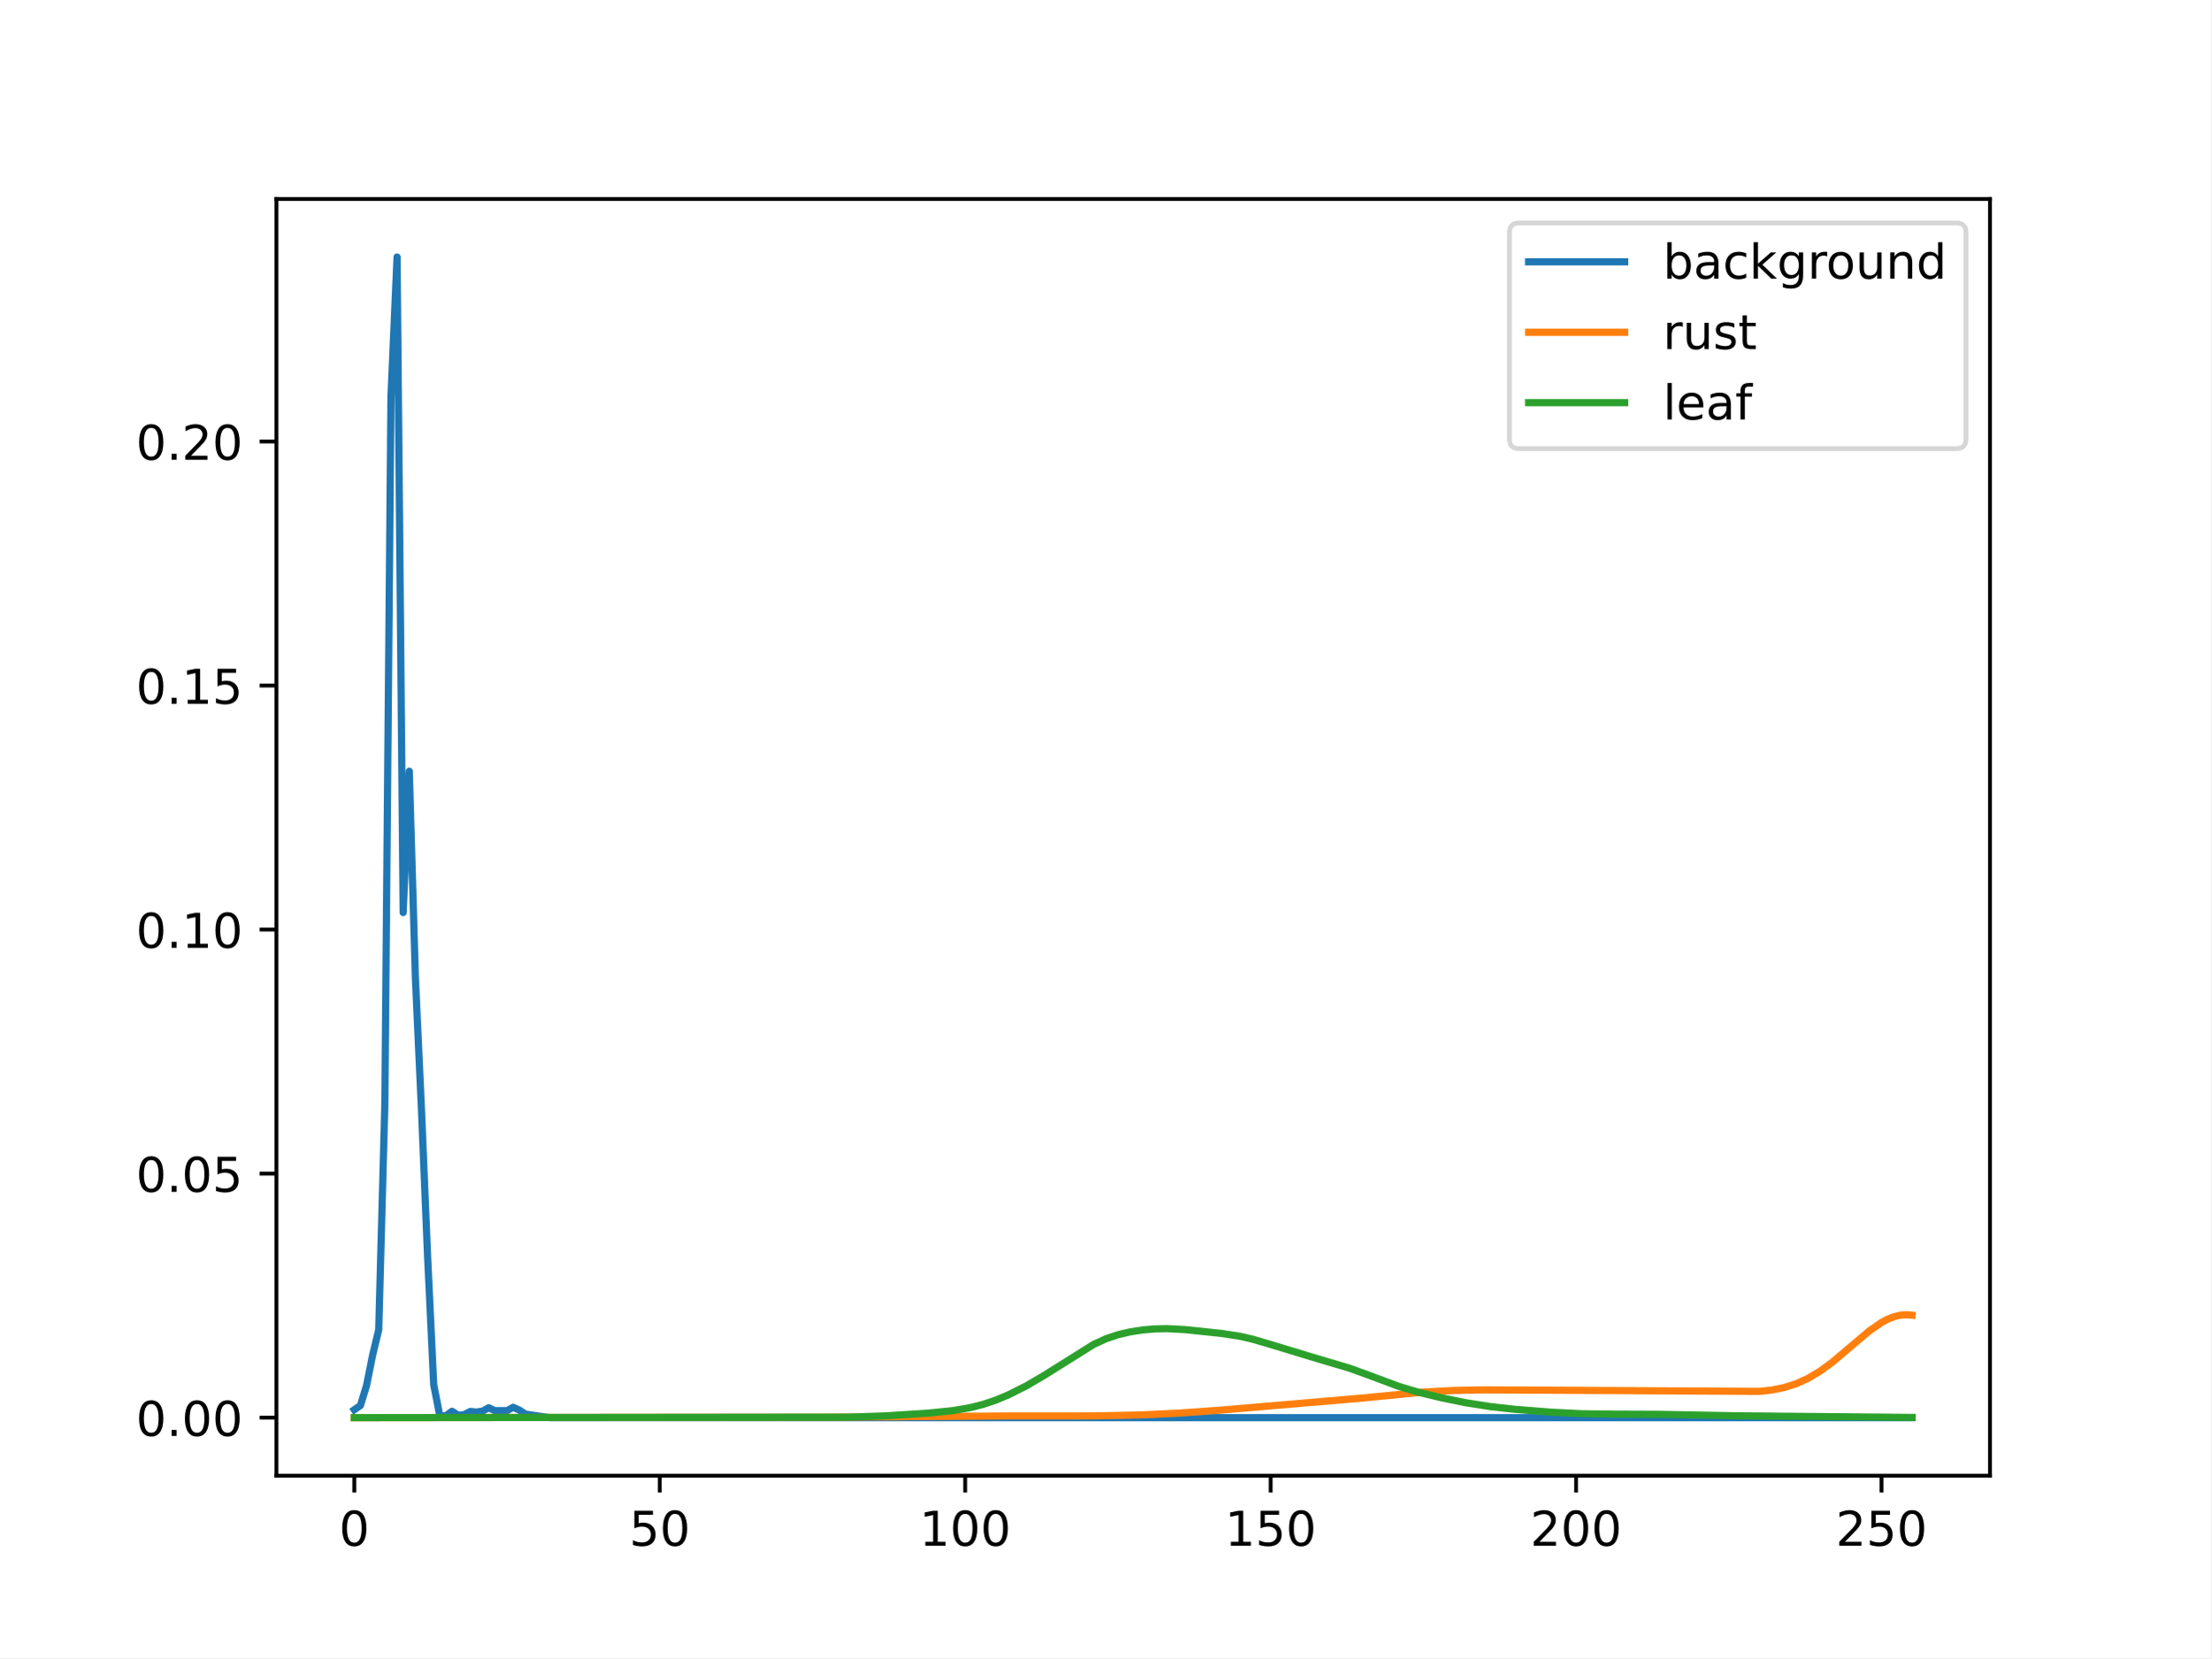
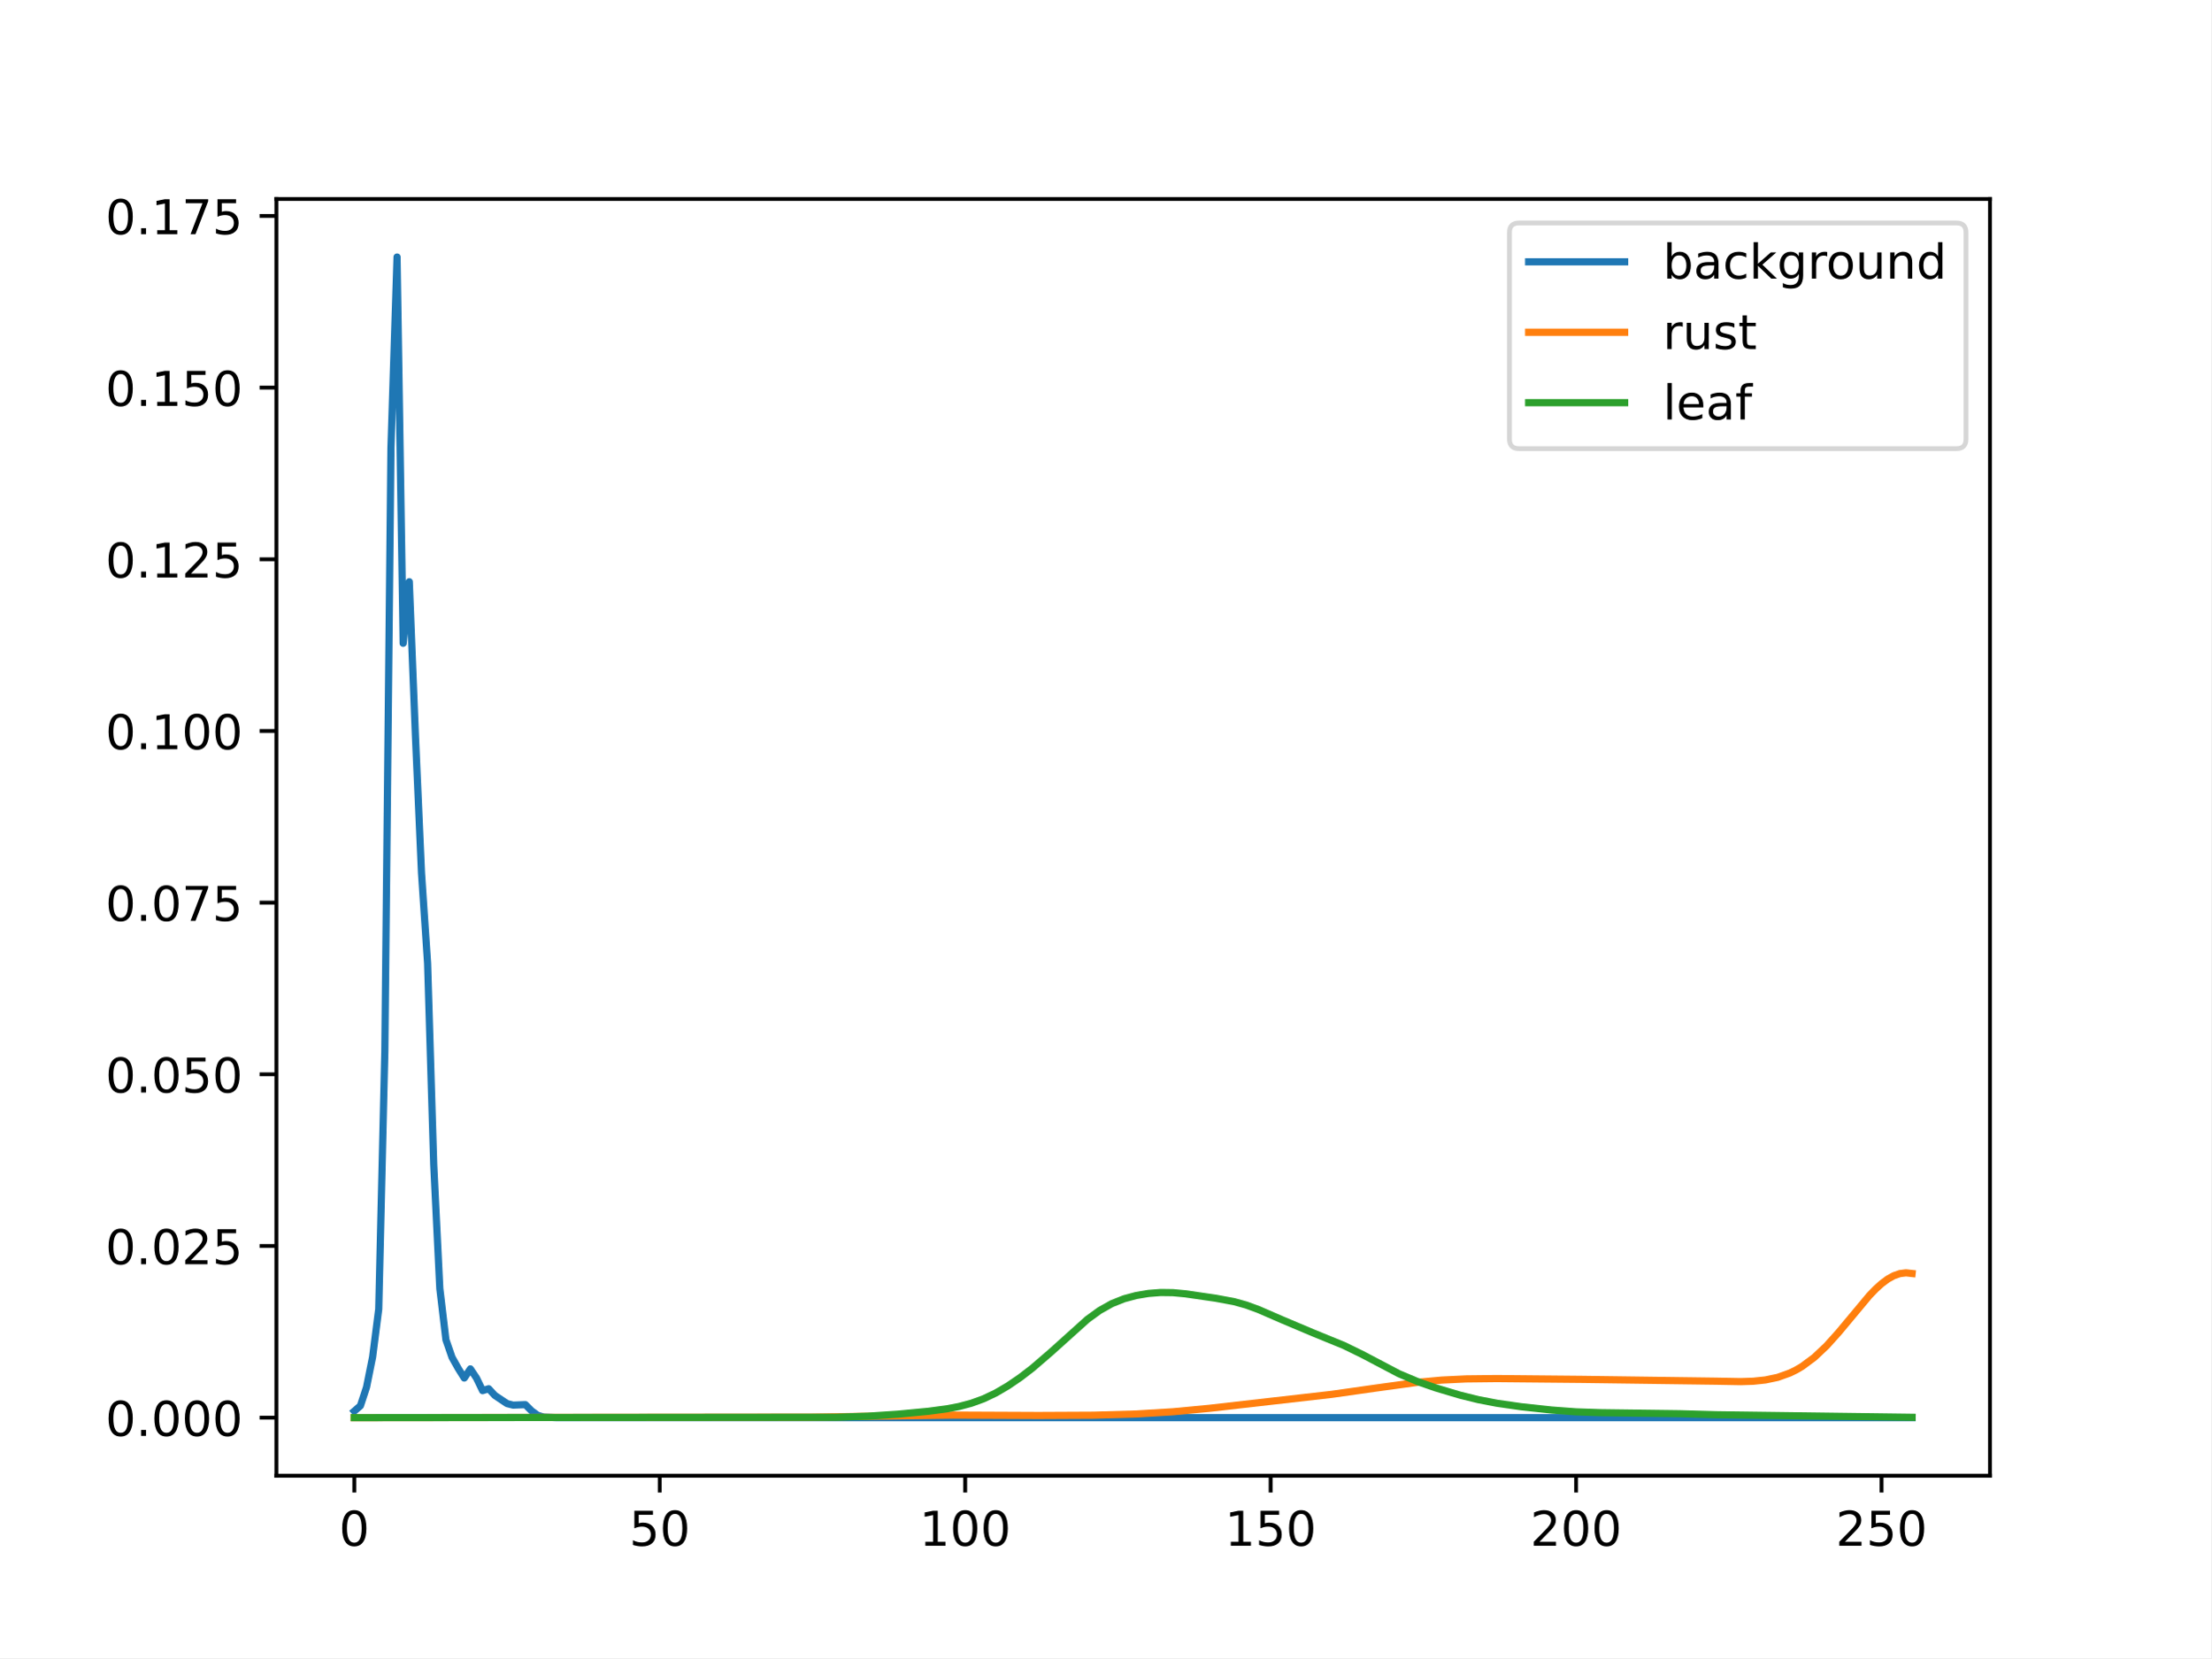
<svg xmlns="http://www.w3.org/2000/svg" xmlns:xlink="http://www.w3.org/1999/xlink" width="460.8pt" height="345.6pt" viewBox="0 0 460.8 345.6" version="1.1">
  <defs>
    <style type="text/css">*{stroke-linejoin: round; stroke-linecap: butt}</style>
  </defs>
  <g id="figure_1">
    <g id="patch_1">
      <path d="M 0 345.6  L 460.8 345.6  L 460.8 0  L 0 0  z " style="fill: #ffffff" />
    </g>
    <g id="axes_1">
      <g id="patch_2">
        <path d="M 57.6 307.584  L 414.72 307.584  L 414.72 41.472  L 57.6 41.472  z " style="fill: #ffffff" />
      </g>
      <g id="matplotlib.axis_1">
        <g id="xtick_1">
          <g id="line2d_1">
            <defs>
-               <path id="mfa793c5c9b" d="M 0 0  L 0 3.5  " style="stroke: #000000; stroke-width: 0.8" />
-             </defs>
-             <g>
-               <use xlink:href="#mfa793c5c9b" x="73.833" y="307.584" style="stroke: #000000; stroke-width: 0.8" />
+               <path id="md532ee6695" d="M 0 0  L 0 3.5  " style="stroke: #000000; stroke-width: 0.8" />
+             </defs>
+             <g>
+               <use xlink:href="#md532ee6695" x="73.833" y="307.584" style="stroke: #000000; stroke-width: 0.8" />
            </g>
          </g>
          <g id="text_1">
            <g transform="translate(70.65148 322.1824) scale(0.1 -0.1)">
              <defs>
                <path id="DejaVuSans-30" d="M 2034 4250  Q 1547 4250 1301 3770  Q 1056 3291 1056 2328  Q 1056 1369 1301 889  Q 1547 409 2034 409  Q 2525 409 2770 889  Q 3016 1369 3016 2328  Q 3016 3291 2770 3770  Q 2525 4250 2034 4250  z M 2034 4750  Q 2819 4750 3233 4129  Q 3647 3509 3647 2328  Q 3647 1150 3233 529  Q 2819 -91 2034 -91  Q 1250 -91 836 529  Q 422 1150 422 2328  Q 422 3509 836 4129  Q 1250 4750 2034 4750  z " transform="scale(0.015625)" />
              </defs>
              <use xlink:href="#DejaVuSans-30" />
            </g>
          </g>
        </g>
        <g id="xtick_2">
          <g id="line2d_2">
            <g>
-               <use xlink:href="#mfa793c5c9b" x="137.49" y="307.584" style="stroke: #000000; stroke-width: 0.8" />
+               <use xlink:href="#md532ee6695" x="137.49" y="307.584" style="stroke: #000000; stroke-width: 0.8" />
            </g>
          </g>
          <g id="text_2">
            <g transform="translate(131.128 322.1824) scale(0.1 -0.1)">
              <defs>
                <path id="DejaVuSans-35" d="M 691 4666  L 3169 4666  L 3169 4134  L 1269 4134  L 1269 2991  Q 1406 3038 1543 3061  Q 1681 3084 1819 3084  Q 2600 3084 3056 2656  Q 3513 2228 3513 1497  Q 3513 744 3044 326  Q 2575 -91 1722 -91  Q 1428 -91 1123 -41  Q 819 9 494 109  L 494 744  Q 775 591 1075 516  Q 1375 441 1709 441  Q 2250 441 2565 725  Q 2881 1009 2881 1497  Q 2881 1984 2565 2268  Q 2250 2553 1709 2553  Q 1456 2553 1204 2497  Q 953 2441 691 2322  L 691 4666  z " transform="scale(0.015625)" />
              </defs>
              <use xlink:href="#DejaVuSans-35" />
              <use xlink:href="#DejaVuSans-30" x="63.623" />
            </g>
          </g>
        </g>
        <g id="xtick_3">
          <g id="line2d_3">
            <g>
-               <use xlink:href="#mfa793c5c9b" x="201.148" y="307.584" style="stroke: #000000; stroke-width: 0.8" />
+               <use xlink:href="#md532ee6695" x="201.148" y="307.584" style="stroke: #000000; stroke-width: 0.8" />
            </g>
          </g>
          <g id="text_3">
            <g transform="translate(191.6045 322.1824) scale(0.1 -0.1)">
              <defs>
                <path id="DejaVuSans-31" d="M 794 531  L 1825 531  L 1825 4091  L 703 3866  L 703 4441  L 1819 4666  L 2450 4666  L 2450 531  L 3481 531  L 3481 0  L 794 0  L 794 531  z " transform="scale(0.015625)" />
              </defs>
              <use xlink:href="#DejaVuSans-31" />
              <use xlink:href="#DejaVuSans-30" x="63.623" />
              <use xlink:href="#DejaVuSans-30" x="127.246" />
            </g>
          </g>
        </g>
        <g id="xtick_4">
          <g id="line2d_4">
            <g>
-               <use xlink:href="#mfa793c5c9b" x="264.806" y="307.584" style="stroke: #000000; stroke-width: 0.8" />
+               <use xlink:href="#md532ee6695" x="264.806" y="307.584" style="stroke: #000000; stroke-width: 0.8" />
            </g>
          </g>
          <g id="text_4">
            <g transform="translate(255.2622 322.1824) scale(0.1 -0.1)">
              <use xlink:href="#DejaVuSans-31" />
              <use xlink:href="#DejaVuSans-35" x="63.623" />
              <use xlink:href="#DejaVuSans-30" x="127.246" />
            </g>
          </g>
        </g>
        <g id="xtick_5">
          <g id="line2d_5">
            <g>
-               <use xlink:href="#mfa793c5c9b" x="328.464" y="307.584" style="stroke: #000000; stroke-width: 0.8" />
+               <use xlink:href="#md532ee6695" x="328.464" y="307.584" style="stroke: #000000; stroke-width: 0.8" />
            </g>
          </g>
          <g id="text_5">
            <g transform="translate(318.92 322.1824) scale(0.1 -0.1)">
              <defs>
                <path id="DejaVuSans-32" d="M 1228 531  L 3431 531  L 3431 0  L 469 0  L 469 531  Q 828 903 1448 1529  Q 2069 2156 2228 2338  Q 2531 2678 2651 2914  Q 2772 3150 2772 3378  Q 2772 3750 2511 3984  Q 2250 4219 1831 4219  Q 1534 4219 1204 4116  Q 875 4013 500 3803  L 500 4441  Q 881 4594 1212 4672  Q 1544 4750 1819 4750  Q 2544 4750 2975 4387  Q 3406 4025 3406 3419  Q 3406 3131 3298 2873  Q 3191 2616 2906 2266  Q 2828 2175 2409 1742  Q 1991 1309 1228 531  z " transform="scale(0.015625)" />
              </defs>
              <use xlink:href="#DejaVuSans-32" />
              <use xlink:href="#DejaVuSans-30" x="63.623" />
              <use xlink:href="#DejaVuSans-30" x="127.246" />
            </g>
          </g>
        </g>
        <g id="xtick_6">
          <g id="line2d_6">
            <g>
-               <use xlink:href="#mfa793c5c9b" x="392.121" y="307.584" style="stroke: #000000; stroke-width: 0.8" />
+               <use xlink:href="#md532ee6695" x="392.121" y="307.584" style="stroke: #000000; stroke-width: 0.8" />
            </g>
          </g>
          <g id="text_6">
            <g transform="translate(382.5777 322.1824) scale(0.1 -0.1)">
              <use xlink:href="#DejaVuSans-32" />
              <use xlink:href="#DejaVuSans-35" x="63.623" />
              <use xlink:href="#DejaVuSans-30" x="127.246" />
            </g>
          </g>
        </g>
      </g>
      <g id="matplotlib.axis_2">
        <g id="ytick_1">
          <g id="line2d_7">
            <defs>
-               <path id="m545ac12efa" d="M 0 0  L -3.5 0  " style="stroke: #000000; stroke-width: 0.8" />
-             </defs>
-             <g>
-               <use xlink:href="#m545ac12efa" x="57.6" y="295.488" style="stroke: #000000; stroke-width: 0.8" />
+               <path id="mcfdd4c742c" d="M 0 0  L -3.5 0  " style="stroke: #000000; stroke-width: 0.8" />
+             </defs>
+             <g>
+               <use xlink:href="#mcfdd4c742c" x="57.6" y="295.488" style="stroke: #000000; stroke-width: 0.8" />
            </g>
          </g>
          <g id="text_7">
-             <g transform="translate(28.33438 299.2872) scale(0.1 -0.1)">
+             <g transform="translate(21.97188 299.2872) scale(0.1 -0.1)">
              <defs>
                <path id="DejaVuSans-2e" d="M 684 794  L 1344 794  L 1344 0  L 684 0  L 684 794  z " transform="scale(0.015625)" />
              </defs>
              <use xlink:href="#DejaVuSans-30" />
              <use xlink:href="#DejaVuSans-2e" x="63.623" />
              <use xlink:href="#DejaVuSans-30" x="95.41" />
              <use xlink:href="#DejaVuSans-30" x="159.033" />
+               <use xlink:href="#DejaVuSans-30" x="222.656" />
            </g>
          </g>
        </g>
        <g id="ytick_2">
          <g id="line2d_8">
            <g>
-               <use xlink:href="#m545ac12efa" x="57.6" y="244.621" style="stroke: #000000; stroke-width: 0.8" />
+               <use xlink:href="#mcfdd4c742c" x="57.6" y="259.705" style="stroke: #000000; stroke-width: 0.8" />
            </g>
          </g>
          <g id="text_8">
-             <g transform="translate(28.33438 248.4201) scale(0.1 -0.1)">
+             <g transform="translate(21.97188 263.5044) scale(0.1 -0.1)">
+               <use xlink:href="#DejaVuSans-30" />
+               <use xlink:href="#DejaVuSans-2e" x="63.623" />
+               <use xlink:href="#DejaVuSans-30" x="95.41" />
+               <use xlink:href="#DejaVuSans-32" x="159.033" />
+               <use xlink:href="#DejaVuSans-35" x="222.656" />
+             </g>
+           </g>
+         </g>
+         <g id="ytick_3">
+           <g id="line2d_9">
+             <g>
+               <use xlink:href="#mcfdd4c742c" x="57.6" y="223.922" style="stroke: #000000; stroke-width: 0.8" />
+             </g>
+           </g>
+           <g id="text_9">
+             <g transform="translate(21.97188 227.7216) scale(0.1 -0.1)">
              <use xlink:href="#DejaVuSans-30" />
              <use xlink:href="#DejaVuSans-2e" x="63.623" />
              <use xlink:href="#DejaVuSans-30" x="95.41" />
              <use xlink:href="#DejaVuSans-35" x="159.033" />
-             </g>
-           </g>
-         </g>
-         <g id="ytick_3">
-           <g id="line2d_9">
-             <g>
-               <use xlink:href="#m545ac12efa" x="57.6" y="193.754" style="stroke: #000000; stroke-width: 0.8" />
-             </g>
-           </g>
-           <g id="text_9">
-             <g transform="translate(28.33438 197.553) scale(0.1 -0.1)">
+               <use xlink:href="#DejaVuSans-30" x="222.656" />
+             </g>
+           </g>
+         </g>
+         <g id="ytick_4">
+           <g id="line2d_10">
+             <g>
+               <use xlink:href="#mcfdd4c742c" x="57.6" y="188.14" style="stroke: #000000; stroke-width: 0.8" />
+             </g>
+           </g>
+           <g id="text_10">
+             <g transform="translate(21.97188 191.9388) scale(0.1 -0.1)">
+               <defs>
+                 <path id="DejaVuSans-37" d="M 525 4666  L 3525 4666  L 3525 4397  L 1831 0  L 1172 0  L 2766 4134  L 525 4134  L 525 4666  z " transform="scale(0.015625)" />
+               </defs>
+               <use xlink:href="#DejaVuSans-30" />
+               <use xlink:href="#DejaVuSans-2e" x="63.623" />
+               <use xlink:href="#DejaVuSans-30" x="95.41" />
+               <use xlink:href="#DejaVuSans-37" x="159.033" />
+               <use xlink:href="#DejaVuSans-35" x="222.656" />
+             </g>
+           </g>
+         </g>
+         <g id="ytick_5">
+           <g id="line2d_11">
+             <g>
+               <use xlink:href="#mcfdd4c742c" x="57.6" y="152.357" style="stroke: #000000; stroke-width: 0.8" />
+             </g>
+           </g>
+           <g id="text_11">
+             <g transform="translate(21.97188 156.156) scale(0.1 -0.1)">
              <use xlink:href="#DejaVuSans-30" />
              <use xlink:href="#DejaVuSans-2e" x="63.623" />
              <use xlink:href="#DejaVuSans-31" x="95.41" />
              <use xlink:href="#DejaVuSans-30" x="159.033" />
-             </g>
-           </g>
-         </g>
-         <g id="ytick_4">
-           <g id="line2d_10">
-             <g>
-               <use xlink:href="#m545ac12efa" x="57.6" y="142.887" style="stroke: #000000; stroke-width: 0.8" />
-             </g>
-           </g>
-           <g id="text_10">
-             <g transform="translate(28.33438 146.6859) scale(0.1 -0.1)">
+               <use xlink:href="#DejaVuSans-30" x="222.656" />
+             </g>
+           </g>
+         </g>
+         <g id="ytick_6">
+           <g id="line2d_12">
+             <g>
+               <use xlink:href="#mcfdd4c742c" x="57.6" y="116.574" style="stroke: #000000; stroke-width: 0.8" />
+             </g>
+           </g>
+           <g id="text_12">
+             <g transform="translate(21.97188 120.3732) scale(0.1 -0.1)">
+               <use xlink:href="#DejaVuSans-30" />
+               <use xlink:href="#DejaVuSans-2e" x="63.623" />
+               <use xlink:href="#DejaVuSans-31" x="95.41" />
+               <use xlink:href="#DejaVuSans-32" x="159.033" />
+               <use xlink:href="#DejaVuSans-35" x="222.656" />
+             </g>
+           </g>
+         </g>
+         <g id="ytick_7">
+           <g id="line2d_13">
+             <g>
+               <use xlink:href="#mcfdd4c742c" x="57.6" y="80.791" style="stroke: #000000; stroke-width: 0.8" />
+             </g>
+           </g>
+           <g id="text_13">
+             <g transform="translate(21.97188 84.59038) scale(0.1 -0.1)">
              <use xlink:href="#DejaVuSans-30" />
              <use xlink:href="#DejaVuSans-2e" x="63.623" />
              <use xlink:href="#DejaVuSans-31" x="95.41" />
              <use xlink:href="#DejaVuSans-35" x="159.033" />
-             </g>
-           </g>
-         </g>
-         <g id="ytick_5">
-           <g id="line2d_11">
-             <g>
-               <use xlink:href="#m545ac12efa" x="57.6" y="92.02" style="stroke: #000000; stroke-width: 0.8" />
-             </g>
-           </g>
-           <g id="text_11">
-             <g transform="translate(28.33438 95.81883) scale(0.1 -0.1)">
-               <use xlink:href="#DejaVuSans-30" />
-               <use xlink:href="#DejaVuSans-2e" x="63.623" />
-               <use xlink:href="#DejaVuSans-32" x="95.41" />
-               <use xlink:href="#DejaVuSans-30" x="159.033" />
-             </g>
-           </g>
-         </g>
-       </g>
-       <g id="line2d_12">
-         <path d="M 73.833 293.836  L 75.106 292.954  L 76.379 288.808  L 77.652 282.453  L 78.925 277.138  L 80.199 230.058  L 81.472 82.673  L 82.745 53.568  L 84.018 190.203  L 85.291 160.742  L 86.564 203.798  L 87.837 231.464  L 89.111 261.974  L 90.384 288.617  L 91.657 295.132  L 92.93 295.091  L 94.203 294.154  L 95.476 294.991  L 96.75 294.847  L 98.023 294.191  L 99.296 294.318  L 100.569 294.125  L 101.842 293.42  L 103.115 294.029  L 105.662 294.027  L 106.935 293.325  L 108.208 293.895  L 109.481 294.749  L 114.574 295.486  L 171.866 295.488  L 398.487 295.488  L 398.487 295.488  " clip-path="url(#pf3386e03cd)" style="fill: none; stroke: #1f77b4; stroke-width: 1.5; stroke-linecap: square" />
-       </g>
-       <g id="line2d_13">
-         <path d="M 73.833 295.488  L 173.139 295.387  L 210.06 295.139  L 227.884 295.125  L 238.07 294.904  L 245.709 294.543  L 254.621 293.899  L 283.903 291.403  L 296.635 290.158  L 303.001 289.817  L 309.366 289.7  L 322.098 289.759  L 366.658 290.015  L 369.205 289.737  L 371.751 289.23  L 374.297 288.425  L 376.844 287.27  L 379.39 285.742  L 381.936 283.869  L 385.756 280.628  L 389.575 277.402  L 392.121 275.641  L 393.395 274.965  L 394.668 274.46  L 395.941 274.145  L 397.214 274.033  L 398.487 274.134  L 398.487 274.134  " clip-path="url(#pf3386e03cd)" style="fill: none; stroke: #ff7f0e; stroke-width: 1.5; stroke-linecap: square" />
-       </g>
-       <g id="line2d_14">
-         <path d="M 73.833 295.488  L 176.958 295.381  L 184.597 295.11  L 193.509 294.542  L 198.602 294.02  L 202.421 293.352  L 204.968 292.694  L 207.514 291.834  L 210.06 290.777  L 213.88 288.864  L 217.699 286.621  L 227.884 280.236  L 230.431 279.067  L 232.977 278.202  L 235.523 277.607  L 238.07 277.217  L 240.616 276.993  L 243.162 276.934  L 246.982 277.136  L 254.621 277.939  L 258.44 278.528  L 260.987 279.115  L 264.806 280.233  L 273.718 282.947  L 281.357 285.213  L 285.176 286.606  L 291.542 288.978  L 295.362 290.124  L 300.454 291.359  L 305.547 292.39  L 310.64 293.186  L 315.732 293.751  L 323.371 294.359  L 329.737 294.672  L 336.103 294.758  L 346.288 294.8  L 361.566 295.094  L 398.487 295.437  L 398.487 295.437  " clip-path="url(#pf3386e03cd)" style="fill: none; stroke: #2ca02c; stroke-width: 1.5; stroke-linecap: square" />
+               <use xlink:href="#DejaVuSans-30" x="222.656" />
+             </g>
+           </g>
+         </g>
+         <g id="ytick_8">
+           <g id="line2d_14">
+             <g>
+               <use xlink:href="#mcfdd4c742c" x="57.6" y="45.008" style="stroke: #000000; stroke-width: 0.8" />
+             </g>
+           </g>
+           <g id="text_14">
+             <g transform="translate(21.97188 48.80757) scale(0.1 -0.1)">
+               <use xlink:href="#DejaVuSans-30" />
+               <use xlink:href="#DejaVuSans-2e" x="63.623" />
+               <use xlink:href="#DejaVuSans-31" x="95.41" />
+               <use xlink:href="#DejaVuSans-37" x="159.033" />
+               <use xlink:href="#DejaVuSans-35" x="222.656" />
+             </g>
+           </g>
+         </g>
+       </g>
+       <g id="line2d_15">
+         <path d="M 73.833 294.123  L 75.106 293.008  L 76.379 289.149  L 77.652 282.811  L 78.925 272.863  L 80.199 219.112  L 81.472 93.358  L 82.745 53.568  L 84.018 134.082  L 85.291 121.246  L 86.564 153.102  L 87.837 181.912  L 89.111 200.811  L 90.384 242.689  L 91.657 268.572  L 92.93 279.252  L 94.203 282.919  L 95.476 285.19  L 96.75 287.226  L 98.023 285.32  L 99.296 287.225  L 100.569 289.855  L 101.842 289.46  L 103.115 290.843  L 105.662 292.551  L 106.935 292.874  L 109.481 292.771  L 110.754 294.048  L 112.027 294.982  L 113.301 295.371  L 115.847 295.488  L 398.487 295.488  L 398.487 295.488  " clip-path="url(#p7f6b0e007b)" style="fill: none; stroke: #1f77b4; stroke-width: 1.5; stroke-linecap: square" />
+       </g>
+       <g id="line2d_16">
+         <path d="M 73.833 295.488  L 169.319 295.386  L 183.324 295.164  L 198.602 294.954  L 216.426 295.034  L 227.884 294.978  L 236.797 294.725  L 244.436 294.262  L 252.074 293.537  L 277.538 290.628  L 286.45 289.359  L 295.362 288.128  L 300.454 287.659  L 305.547 287.412  L 311.913 287.339  L 329.737 287.509  L 357.746 287.885  L 362.839 287.978  L 365.385 287.894  L 367.932 287.627  L 370.478 287.087  L 373.024 286.175  L 374.297 285.551  L 375.57 284.804  L 378.117 282.916  L 380.663 280.513  L 383.209 277.677  L 389.575 270.043  L 390.848 268.721  L 392.121 267.565  L 393.395 266.614  L 394.668 265.903  L 395.941 265.46  L 397.214 265.303  L 398.487 265.444  L 398.487 265.444  " clip-path="url(#p7f6b0e007b)" style="fill: none; stroke: #ff7f0e; stroke-width: 1.5; stroke-linecap: square" />
+       </g>
+       <g id="line2d_17">
+         <path d="M 73.833 295.488  L 174.412 295.398  L 180.778 295.188  L 187.144 294.762  L 193.509 294.157  L 197.329 293.645  L 199.875 293.16  L 202.421 292.483  L 204.968 291.557  L 207.514 290.347  L 210.06 288.859  L 212.607 287.122  L 215.153 285.165  L 218.972 281.876  L 226.611 275.004  L 229.158 273.154  L 231.704 271.724  L 234.25 270.708  L 236.797 270.025  L 239.343 269.597  L 241.889 269.397  L 244.436 269.43  L 246.982 269.669  L 253.348 270.593  L 257.167 271.301  L 259.713 272.011  L 262.26 272.944  L 267.352 275.156  L 273.718 277.844  L 280.084 280.446  L 283.903 282.31  L 291.542 286.329  L 295.362 287.941  L 299.181 289.275  L 304.274 290.794  L 308.093 291.735  L 311.913 292.474  L 317.005 293.208  L 323.371 293.9  L 328.464 294.276  L 333.556 294.449  L 350.107 294.668  L 357.746 294.881  L 398.487 295.416  L 398.487 295.416  " clip-path="url(#p7f6b0e007b)" style="fill: none; stroke: #2ca02c; stroke-width: 1.5; stroke-linecap: square" />
      </g>
      <g id="patch_3">
        <path d="M 57.6 307.584  L 57.6 41.472  " style="fill: none; stroke: #000000; stroke-width: 0.8; stroke-linejoin: miter; stroke-linecap: square" />
      </g>
      <g id="patch_4">
        <path d="M 414.72 307.584  L 414.72 41.472  " style="fill: none; stroke: #000000; stroke-width: 0.8; stroke-linejoin: miter; stroke-linecap: square" />
      </g>
      <g id="patch_5">
        <path d="M 57.6 307.584  L 414.72 307.584  " style="fill: none; stroke: #000000; stroke-width: 0.8; stroke-linejoin: miter; stroke-linecap: square" />
      </g>
      <g id="patch_6">
        <path d="M 57.6 41.472  L 414.72 41.472  " style="fill: none; stroke: #000000; stroke-width: 0.8; stroke-linejoin: miter; stroke-linecap: square" />
      </g>
      <g id="legend_1">
        <g id="patch_7">
          <path d="M 316.578 93.506  L 407.72 93.506  Q 409.72 93.506 409.72 91.506  L 409.72 48.472  Q 409.72 46.472 407.72 46.472  L 316.578 46.472  Q 314.578 46.472 314.578 48.472  L 314.578 91.506  Q 314.578 93.506 316.578 93.506  z " style="fill: #ffffff; opacity: 0.8; stroke: #cccccc; stroke-linejoin: miter" />
        </g>
-         <g id="line2d_15">
+         <g id="line2d_18">
          <path d="M 318.578 54.57  L 328.578 54.57  L 338.578 54.57  " style="fill: none; stroke: #1f77b4; stroke-width: 1.5; stroke-linecap: square" />
        </g>
-         <g id="text_12">
+         <g id="text_15">
          <g transform="translate(346.5778 58.07044) scale(0.1 -0.1)">
            <defs>
              <path id="DejaVuSans-62" d="M 3116 1747  Q 3116 2381 2855 2742  Q 2594 3103 2138 3103  Q 1681 3103 1420 2742  Q 1159 2381 1159 1747  Q 1159 1113 1420 752  Q 1681 391 2138 391  Q 2594 391 2855 752  Q 3116 1113 3116 1747  z M 1159 2969  Q 1341 3281 1617 3432  Q 1894 3584 2278 3584  Q 2916 3584 3314 3078  Q 3713 2572 3713 1747  Q 3713 922 3314 415  Q 2916 -91 2278 -91  Q 1894 -91 1617 61  Q 1341 213 1159 525  L 1159 0  L 581 0  L 581 4863  L 1159 4863  L 1159 2969  z " transform="scale(0.015625)" />
              <path id="DejaVuSans-61" d="M 2194 1759  Q 1497 1759 1228 1600  Q 959 1441 959 1056  Q 959 750 1161 570  Q 1363 391 1709 391  Q 2188 391 2477 730  Q 2766 1069 2766 1631  L 2766 1759  L 2194 1759  z M 3341 1997  L 3341 0  L 2766 0  L 2766 531  Q 2569 213 2275 61  Q 1981 -91 1556 -91  Q 1019 -91 701 211  Q 384 513 384 1019  Q 384 1609 779 1909  Q 1175 2209 1959 2209  L 2766 2209  L 2766 2266  Q 2766 2663 2505 2880  Q 2244 3097 1772 3097  Q 1472 3097 1187 3025  Q 903 2953 641 2809  L 641 3341  Q 956 3463 1253 3523  Q 1550 3584 1831 3584  Q 2591 3584 2966 3190  Q 3341 2797 3341 1997  z " transform="scale(0.015625)" />
              <path id="DejaVuSans-63" d="M 3122 3366  L 3122 2828  Q 2878 2963 2633 3030  Q 2388 3097 2138 3097  Q 1578 3097 1268 2742  Q 959 2388 959 1747  Q 959 1106 1268 751  Q 1578 397 2138 397  Q 2388 397 2633 464  Q 2878 531 3122 666  L 3122 134  Q 2881 22 2623 -34  Q 2366 -91 2075 -91  Q 1284 -91 818 406  Q 353 903 353 1747  Q 353 2603 823 3093  Q 1294 3584 2113 3584  Q 2378 3584 2631 3529  Q 2884 3475 3122 3366  z " transform="scale(0.015625)" />
              <path id="DejaVuSans-6b" d="M 581 4863  L 1159 4863  L 1159 1991  L 2875 3500  L 3609 3500  L 1753 1863  L 3688 0  L 2938 0  L 1159 1709  L 1159 0  L 581 0  L 581 4863  z " transform="scale(0.015625)" />
              <path id="DejaVuSans-67" d="M 2906 1791  Q 2906 2416 2648 2759  Q 2391 3103 1925 3103  Q 1463 3103 1205 2759  Q 947 2416 947 1791  Q 947 1169 1205 825  Q 1463 481 1925 481  Q 2391 481 2648 825  Q 2906 1169 2906 1791  z M 3481 434  Q 3481 -459 3084 -895  Q 2688 -1331 1869 -1331  Q 1566 -1331 1297 -1286  Q 1028 -1241 775 -1147  L 775 -588  Q 1028 -725 1275 -790  Q 1522 -856 1778 -856  Q 2344 -856 2625 -561  Q 2906 -266 2906 331  L 2906 616  Q 2728 306 2450 153  Q 2172 0 1784 0  Q 1141 0 747 490  Q 353 981 353 1791  Q 353 2603 747 3093  Q 1141 3584 1784 3584  Q 2172 3584 2450 3431  Q 2728 3278 2906 2969  L 2906 3500  L 3481 3500  L 3481 434  z " transform="scale(0.015625)" />
              <path id="DejaVuSans-72" d="M 2631 2963  Q 2534 3019 2420 3045  Q 2306 3072 2169 3072  Q 1681 3072 1420 2755  Q 1159 2438 1159 1844  L 1159 0  L 581 0  L 581 3500  L 1159 3500  L 1159 2956  Q 1341 3275 1631 3429  Q 1922 3584 2338 3584  Q 2397 3584 2469 3576  Q 2541 3569 2628 3553  L 2631 2963  z " transform="scale(0.015625)" />
              <path id="DejaVuSans-6f" d="M 1959 3097  Q 1497 3097 1228 2736  Q 959 2375 959 1747  Q 959 1119 1226 758  Q 1494 397 1959 397  Q 2419 397 2687 759  Q 2956 1122 2956 1747  Q 2956 2369 2687 2733  Q 2419 3097 1959 3097  z M 1959 3584  Q 2709 3584 3137 3096  Q 3566 2609 3566 1747  Q 3566 888 3137 398  Q 2709 -91 1959 -91  Q 1206 -91 779 398  Q 353 888 353 1747  Q 353 2609 779 3096  Q 1206 3584 1959 3584  z " transform="scale(0.015625)" />
              <path id="DejaVuSans-75" d="M 544 1381  L 544 3500  L 1119 3500  L 1119 1403  Q 1119 906 1312 657  Q 1506 409 1894 409  Q 2359 409 2629 706  Q 2900 1003 2900 1516  L 2900 3500  L 3475 3500  L 3475 0  L 2900 0  L 2900 538  Q 2691 219 2414 64  Q 2138 -91 1772 -91  Q 1169 -91 856 284  Q 544 659 544 1381  z M 1991 3584  L 1991 3584  z " transform="scale(0.015625)" />
              <path id="DejaVuSans-6e" d="M 3513 2113  L 3513 0  L 2938 0  L 2938 2094  Q 2938 2591 2744 2837  Q 2550 3084 2163 3084  Q 1697 3084 1428 2787  Q 1159 2491 1159 1978  L 1159 0  L 581 0  L 581 3500  L 1159 3500  L 1159 2956  Q 1366 3272 1645 3428  Q 1925 3584 2291 3584  Q 2894 3584 3203 3211  Q 3513 2838 3513 2113  z " transform="scale(0.015625)" />
              <path id="DejaVuSans-64" d="M 2906 2969  L 2906 4863  L 3481 4863  L 3481 0  L 2906 0  L 2906 525  Q 2725 213 2448 61  Q 2172 -91 1784 -91  Q 1150 -91 751 415  Q 353 922 353 1747  Q 353 2572 751 3078  Q 1150 3584 1784 3584  Q 2172 3584 2448 3432  Q 2725 3281 2906 2969  z M 947 1747  Q 947 1113 1208 752  Q 1469 391 1925 391  Q 2381 391 2643 752  Q 2906 1113 2906 1747  Q 2906 2381 2643 2742  Q 2381 3103 1925 3103  Q 1469 3103 1208 2742  Q 947 2381 947 1747  z " transform="scale(0.015625)" />
            </defs>
            <use xlink:href="#DejaVuSans-62" />
            <use xlink:href="#DejaVuSans-61" x="63.477" />
            <use xlink:href="#DejaVuSans-63" x="124.756" />
            <use xlink:href="#DejaVuSans-6b" x="179.736" />
            <use xlink:href="#DejaVuSans-67" x="237.646" />
            <use xlink:href="#DejaVuSans-72" x="301.123" />
            <use xlink:href="#DejaVuSans-6f" x="339.986" />
            <use xlink:href="#DejaVuSans-75" x="401.168" />
            <use xlink:href="#DejaVuSans-6e" x="464.547" />
            <use xlink:href="#DejaVuSans-64" x="527.926" />
          </g>
        </g>
-         <g id="line2d_16">
+         <g id="line2d_19">
          <path d="M 318.578 69.249  L 328.578 69.249  L 338.578 69.249  " style="fill: none; stroke: #ff7f0e; stroke-width: 1.5; stroke-linecap: square" />
        </g>
-         <g id="text_13">
+         <g id="text_16">
          <g transform="translate(346.5778 72.74856) scale(0.1 -0.1)">
            <defs>
              <path id="DejaVuSans-73" d="M 2834 3397  L 2834 2853  Q 2591 2978 2328 3040  Q 2066 3103 1784 3103  Q 1356 3103 1142 2972  Q 928 2841 928 2578  Q 928 2378 1081 2264  Q 1234 2150 1697 2047  L 1894 2003  Q 2506 1872 2764 1633  Q 3022 1394 3022 966  Q 3022 478 2636 193  Q 2250 -91 1575 -91  Q 1294 -91 989 -36  Q 684 19 347 128  L 347 722  Q 666 556 975 473  Q 1284 391 1588 391  Q 1994 391 2212 530  Q 2431 669 2431 922  Q 2431 1156 2273 1281  Q 2116 1406 1581 1522  L 1381 1569  Q 847 1681 609 1914  Q 372 2147 372 2553  Q 372 3047 722 3315  Q 1072 3584 1716 3584  Q 2034 3584 2315 3537  Q 2597 3491 2834 3397  z " transform="scale(0.015625)" />
              <path id="DejaVuSans-74" d="M 1172 4494  L 1172 3500  L 2356 3500  L 2356 3053  L 1172 3053  L 1172 1153  Q 1172 725 1289 603  Q 1406 481 1766 481  L 2356 481  L 2356 0  L 1766 0  Q 1100 0 847 248  Q 594 497 594 1153  L 594 3053  L 172 3053  L 172 3500  L 594 3500  L 594 4494  L 1172 4494  z " transform="scale(0.015625)" />
            </defs>
            <use xlink:href="#DejaVuSans-72" />
            <use xlink:href="#DejaVuSans-75" x="41.113" />
            <use xlink:href="#DejaVuSans-73" x="104.492" />
            <use xlink:href="#DejaVuSans-74" x="156.592" />
          </g>
        </g>
-         <g id="line2d_17">
+         <g id="line2d_20">
          <path d="M 318.578 83.927  L 328.578 83.927  L 338.578 83.927  " style="fill: none; stroke: #2ca02c; stroke-width: 1.5; stroke-linecap: square" />
        </g>
-         <g id="text_14">
+         <g id="text_17">
          <g transform="translate(346.5778 87.42669) scale(0.1 -0.1)">
            <defs>
              <path id="DejaVuSans-6c" d="M 603 4863  L 1178 4863  L 1178 0  L 603 0  L 603 4863  z " transform="scale(0.015625)" />
              <path id="DejaVuSans-65" d="M 3597 1894  L 3597 1613  L 953 1613  Q 991 1019 1311 708  Q 1631 397 2203 397  Q 2534 397 2845 478  Q 3156 559 3463 722  L 3463 178  Q 3153 47 2828 -22  Q 2503 -91 2169 -91  Q 1331 -91 842 396  Q 353 884 353 1716  Q 353 2575 817 3079  Q 1281 3584 2069 3584  Q 2775 3584 3186 3129  Q 3597 2675 3597 1894  z M 3022 2063  Q 3016 2534 2758 2815  Q 2500 3097 2075 3097  Q 1594 3097 1305 2825  Q 1016 2553 972 2059  L 3022 2063  z " transform="scale(0.015625)" />
              <path id="DejaVuSans-66" d="M 2375 4863  L 2375 4384  L 1825 4384  Q 1516 4384 1395 4259  Q 1275 4134 1275 3809  L 1275 3500  L 2222 3500  L 2222 3053  L 1275 3053  L 1275 0  L 697 0  L 697 3053  L 147 3053  L 147 3500  L 697 3500  L 697 3744  Q 697 4328 969 4595  Q 1241 4863 1831 4863  L 2375 4863  z " transform="scale(0.015625)" />
            </defs>
            <use xlink:href="#DejaVuSans-6c" />
            <use xlink:href="#DejaVuSans-65" x="27.783" />
            <use xlink:href="#DejaVuSans-61" x="89.307" />
            <use xlink:href="#DejaVuSans-66" x="150.586" />
          </g>
        </g>
      </g>
    </g>
  </g>
  <defs>
-     <clipPath id="pf3386e03cd">
+     <clipPath id="p7f6b0e007b">
      <rect x="57.6" y="41.472" width="357.12" height="266.112" />
    </clipPath>
  </defs>
</svg>
